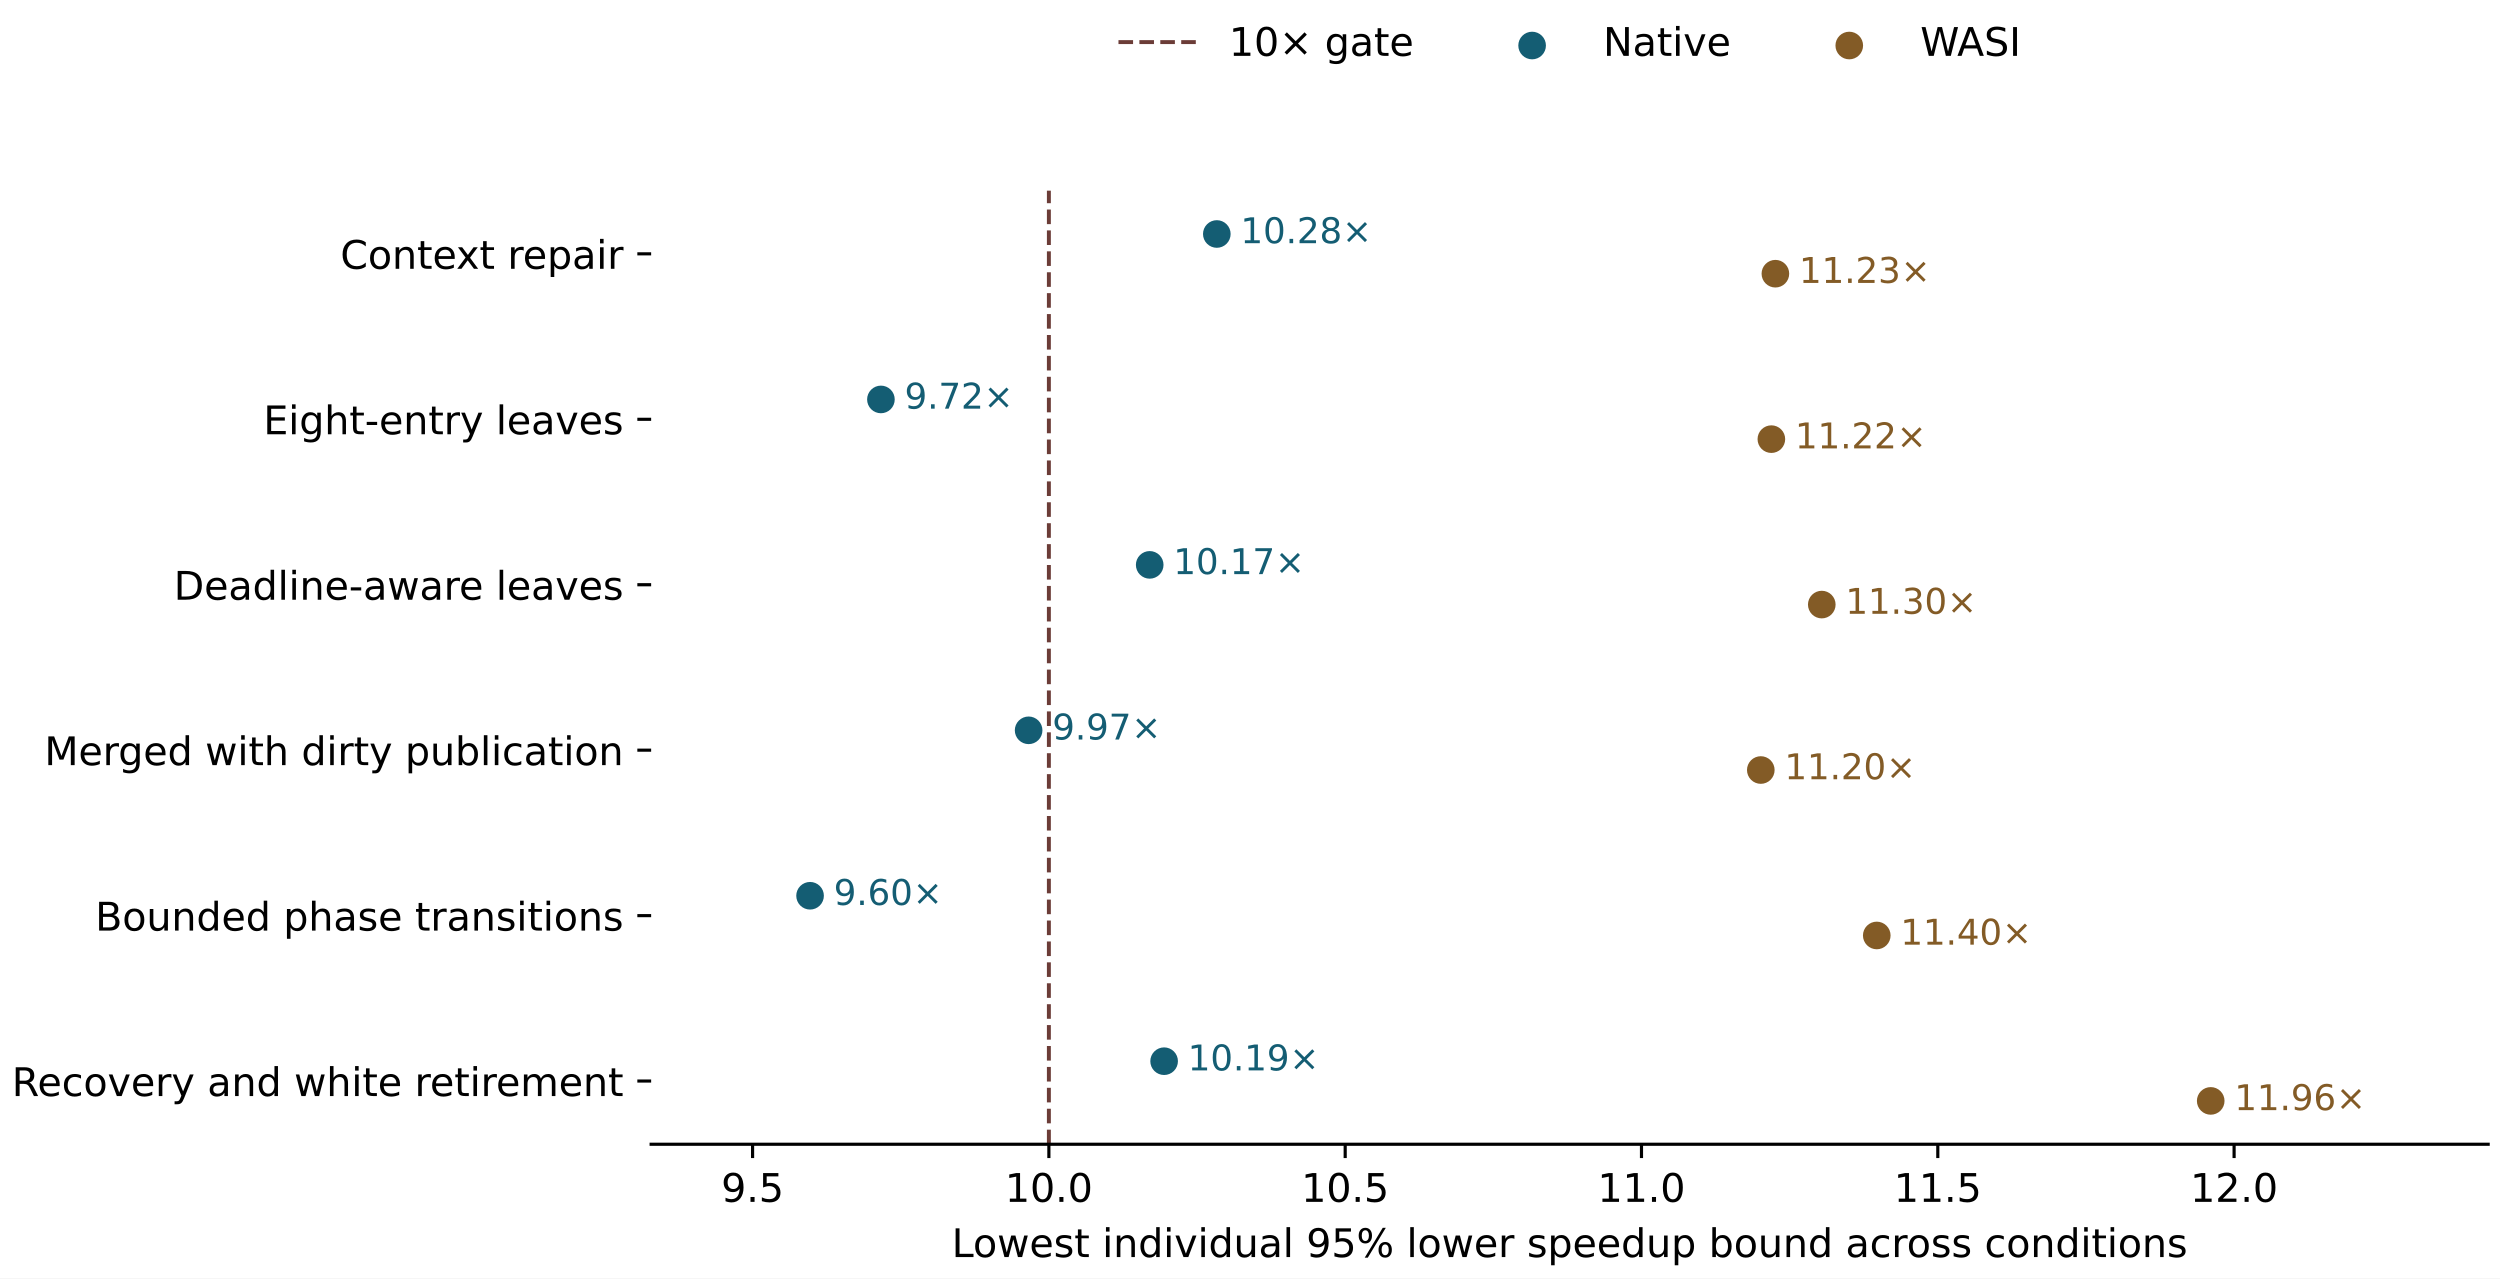
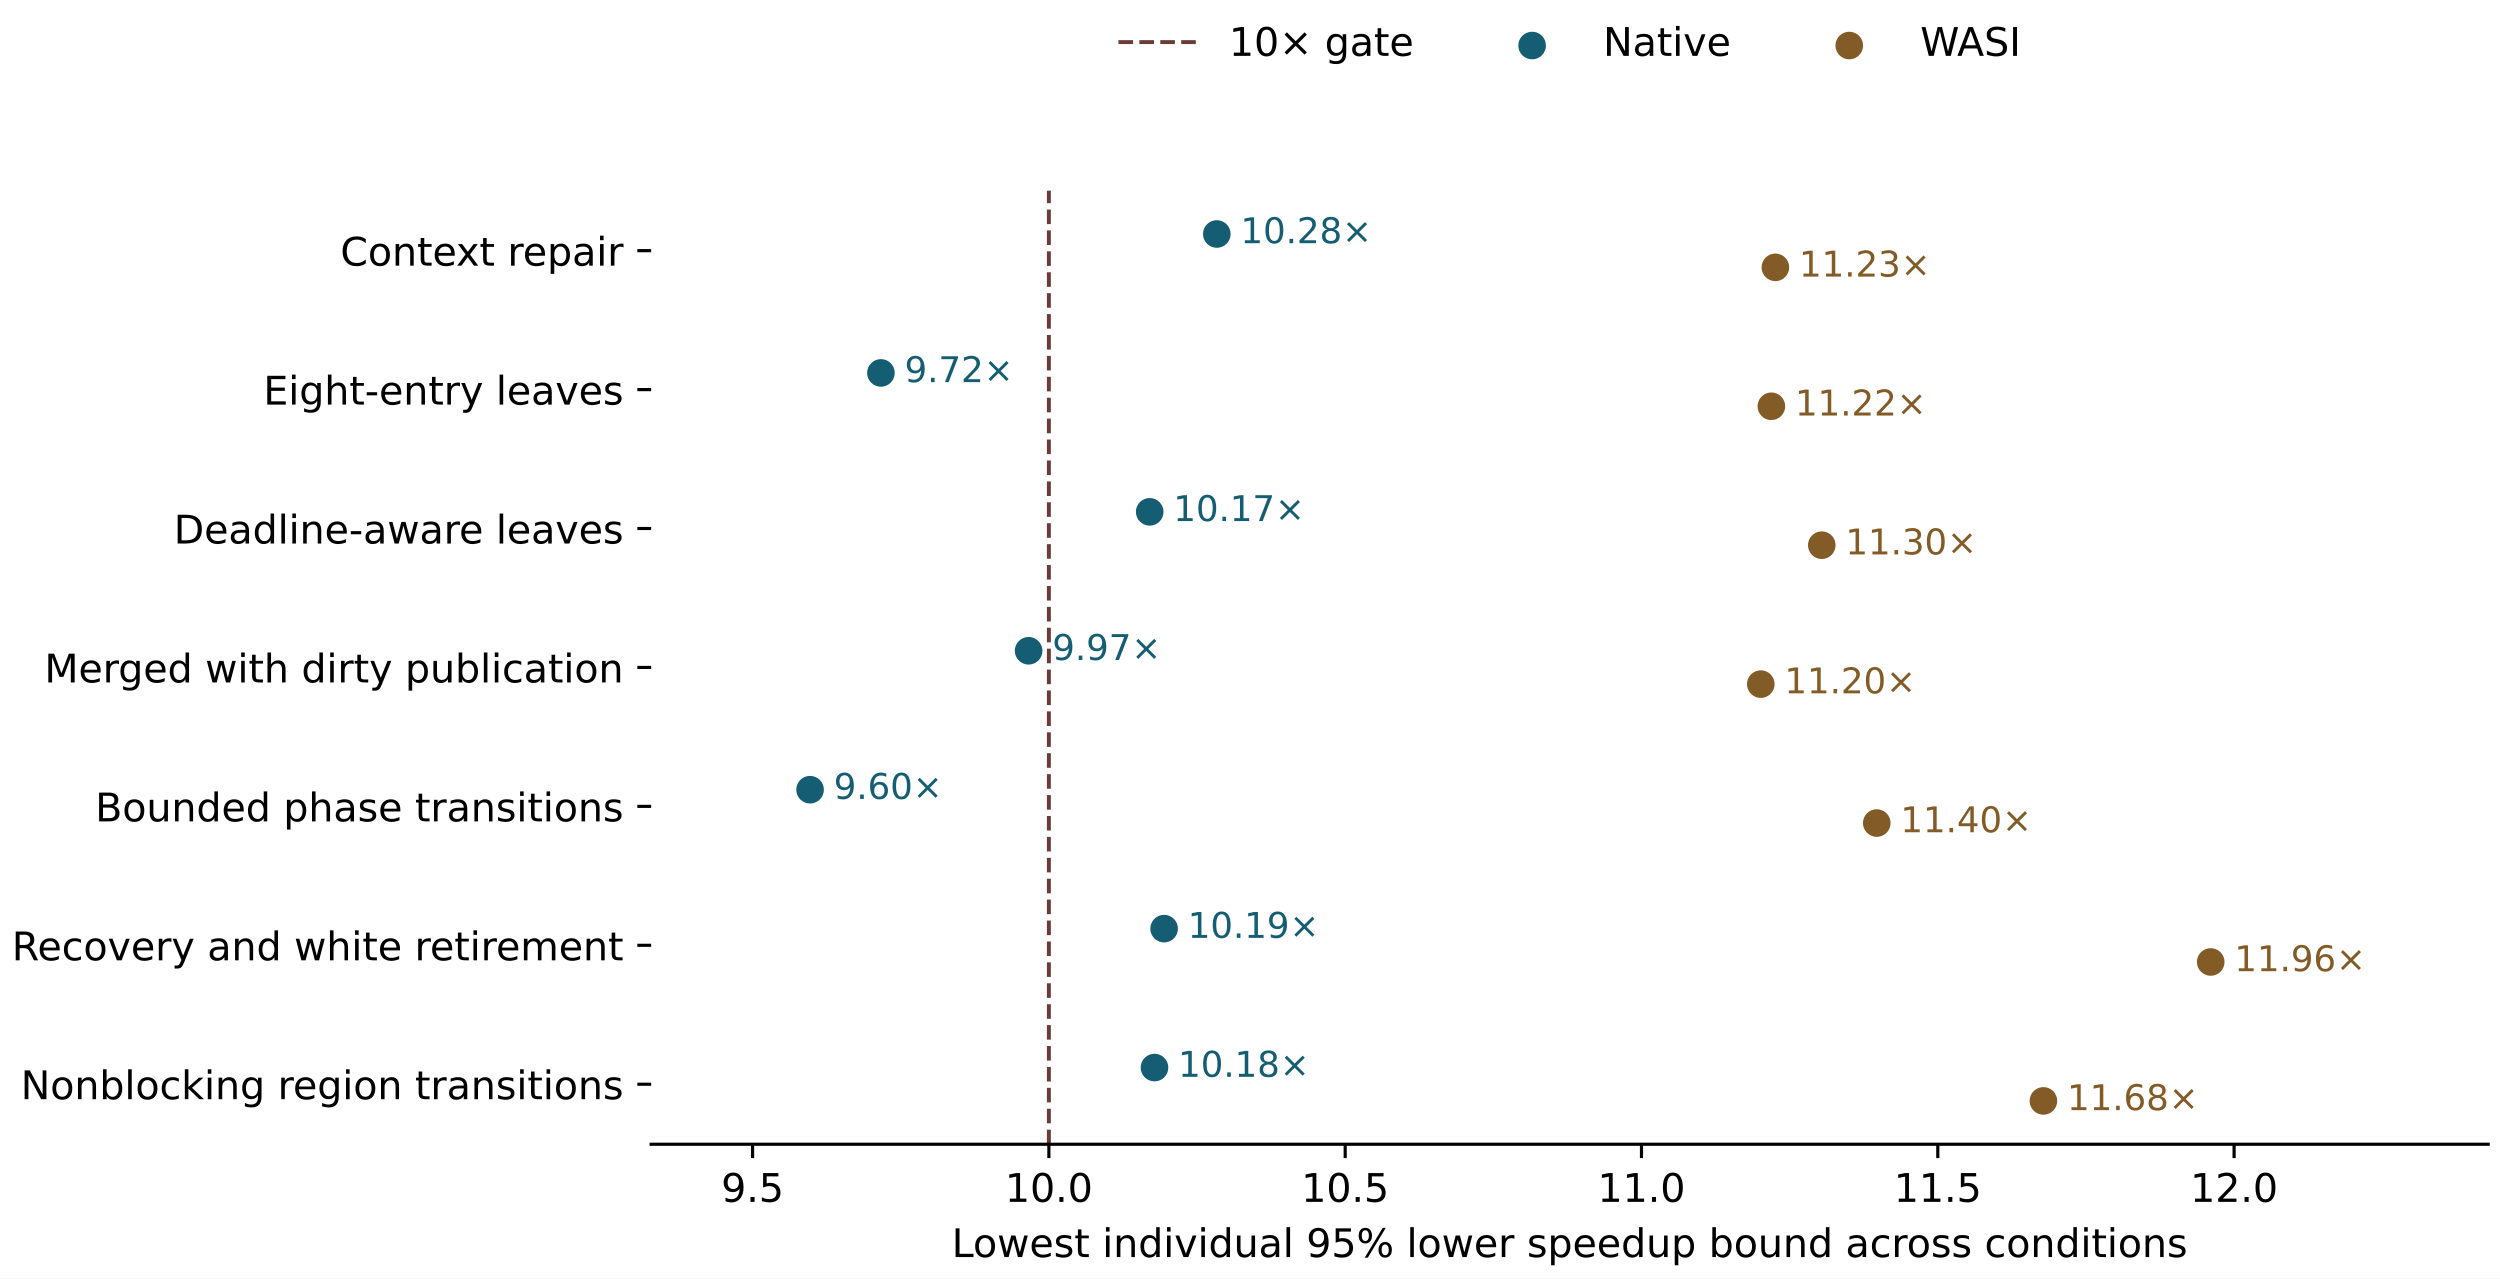
<svg xmlns="http://www.w3.org/2000/svg" xmlns:xlink="http://www.w3.org/1999/xlink" width="633.6pt" height="324pt" viewBox="0 0 633.6 324" version="1.1">
  <defs>
    <style type="text/css">*{stroke-linejoin: round; stroke-linecap: butt}</style>
  </defs>
  <g id="figure_1">
    <g id="patch_1">
      <path d="M 0 324 L 633.6 324 L 633.6 0 L 0 0 z " style="fill: #ffffff" />
    </g>
    <g id="axes_1">
      <g id="patch_2">
        <path d="M 165.025 289.999 L 630.6 289.999 L 630.6 48.318 L 165.025 48.318 z " style="fill: #ffffff" />
      </g>
      <g id="PathCollection_1">
        <defs>
          <path id="me51bcdf93c" d="M 0 3 C 0.796 3 1.559 2.684 2.121 2.121 C 2.684 1.559 3 0.796 3 0 C 3 -0.796 2.684 -1.559 2.121 -2.121 C 1.559 -2.684 0.796 -3 0 -3 C -0.796 -3 -1.559 -2.684 -2.121 -2.121 C -2.684 -1.559 -3 -0.796 -3 0 C -3 0.796 -2.684 1.559 -2.121 2.121 C -1.559 2.684 -0.796 3 0 3 z " style="stroke: #145d73" />
        </defs>
        <g clip-path="url(#pe9ab08fcf7)">
          <use xlink:href="#me51bcdf93c" x="308.39" y="59.303" style="fill: #145d73; stroke: #145d73" />
-           <use xlink:href="#me51bcdf93c" x="223.26" y="101.233" style="fill: #145d73; stroke: #145d73" />
-           <use xlink:href="#me51bcdf93c" x="291.381" y="143.162" style="fill: #145d73; stroke: #145d73" />
-           <use xlink:href="#me51bcdf93c" x="260.694" y="185.092" style="fill: #145d73; stroke: #145d73" />
-           <use xlink:href="#me51bcdf93c" x="205.303" y="227.021" style="fill: #145d73; stroke: #145d73" />
-           <use xlink:href="#me51bcdf93c" x="295.035" y="268.95" style="fill: #145d73; stroke: #145d73" />
+           <use xlink:href="#me51bcdf93c" x="223.26" y="94.513" style="fill: #145d73; stroke: #145d73" />
+           <use xlink:href="#me51bcdf93c" x="291.381" y="129.723" style="fill: #145d73; stroke: #145d73" />
+           <use xlink:href="#me51bcdf93c" x="260.694" y="164.933" style="fill: #145d73; stroke: #145d73" />
+           <use xlink:href="#me51bcdf93c" x="205.303" y="200.143" style="fill: #145d73; stroke: #145d73" />
+           <use xlink:href="#me51bcdf93c" x="295.035" y="235.353" style="fill: #145d73; stroke: #145d73" />
+           <use xlink:href="#me51bcdf93c" x="292.594" y="270.563" style="fill: #145d73; stroke: #145d73" />
        </g>
      </g>
      <g id="PathCollection_2">
        <defs>
          <path id="md4eb893db7" d="M 0 3 C 0.796 3 1.559 2.684 2.121 2.121 C 2.684 1.559 3 0.796 3 0 C 3 -0.796 2.684 -1.559 2.121 -2.121 C 1.559 -2.684 0.796 -3 0 -3 C -0.796 -3 -1.559 -2.684 -2.121 -2.121 C -2.684 -1.559 -3 -0.796 -3 0 C -3 0.796 -2.684 1.559 -2.121 2.121 C -1.559 2.684 -0.796 3 0 3 z " style="stroke: #835b26" />
        </defs>
        <g clip-path="url(#pe9ab08fcf7)">
-           <use xlink:href="#md4eb893db7" x="449.955" y="69.366" style="fill: #835b26; stroke: #835b26" />
-           <use xlink:href="#md4eb893db7" x="448.935" y="111.296" style="fill: #835b26; stroke: #835b26" />
-           <use xlink:href="#md4eb893db7" x="461.712" y="153.225" style="fill: #835b26; stroke: #835b26" />
-           <use xlink:href="#md4eb893db7" x="446.257" y="195.155" style="fill: #835b26; stroke: #835b26" />
-           <use xlink:href="#md4eb893db7" x="475.647" y="237.084" style="fill: #835b26; stroke: #835b26" />
-           <use xlink:href="#md4eb893db7" x="560.284" y="279.013" style="fill: #835b26; stroke: #835b26" />
+           <use xlink:href="#md4eb893db7" x="449.955" y="67.754" style="fill: #835b26; stroke: #835b26" />
+           <use xlink:href="#md4eb893db7" x="448.935" y="102.964" style="fill: #835b26; stroke: #835b26" />
+           <use xlink:href="#md4eb893db7" x="461.712" y="138.174" style="fill: #835b26; stroke: #835b26" />
+           <use xlink:href="#md4eb893db7" x="446.257" y="173.384" style="fill: #835b26; stroke: #835b26" />
+           <use xlink:href="#md4eb893db7" x="475.647" y="208.594" style="fill: #835b26; stroke: #835b26" />
+           <use xlink:href="#md4eb893db7" x="560.284" y="243.804" style="fill: #835b26; stroke: #835b26" />
+           <use xlink:href="#md4eb893db7" x="517.882" y="279.013" style="fill: #835b26; stroke: #835b26" />
        </g>
      </g>
      <g id="matplotlib.axis_1">
        <g id="xtick_1">
          <g id="line2d_1">
            <defs>
              <path id="m385cc2594d" d="M 0 0 L 0 3.5 " style="stroke: #000000; stroke-width: 0.8" />
            </defs>
            <g>
              <use xlink:href="#m385cc2594d" x="190.733" y="289.999" style="stroke: #000000; stroke-width: 0.8" />
            </g>
          </g>
          <g id="text_1">
            <text style="font-size: 10px; font-family: 'DejaVu Sans', 'Bitstream Vera Sans', 'Computer Modern Sans Serif', 'Lucida Grande', 'Verdana', 'Geneva', 'Lucid', 'Arial', 'Helvetica', 'Avant Garde', sans-serif; text-anchor: middle" x="190.733" y="304.597" transform="rotate(-0 190.7328 304.5966)">9.5</text>
          </g>
        </g>
        <g id="xtick_2">
          <g id="line2d_2">
            <g>
              <use xlink:href="#m385cc2594d" x="265.828" y="289.999" style="stroke: #000000; stroke-width: 0.8" />
            </g>
          </g>
          <g id="text_2">
            <text style="font-size: 10px; font-family: 'DejaVu Sans', 'Bitstream Vera Sans', 'Computer Modern Sans Serif', 'Lucida Grande', 'Verdana', 'Geneva', 'Lucid', 'Arial', 'Helvetica', 'Avant Garde', sans-serif; text-anchor: middle" x="265.828" y="304.597" transform="rotate(-0 265.8283 304.5966)">10.0</text>
          </g>
        </g>
        <g id="xtick_3">
          <g id="line2d_3">
            <g>
              <use xlink:href="#m385cc2594d" x="340.924" y="289.999" style="stroke: #000000; stroke-width: 0.8" />
            </g>
          </g>
          <g id="text_3">
            <text style="font-size: 10px; font-family: 'DejaVu Sans', 'Bitstream Vera Sans', 'Computer Modern Sans Serif', 'Lucida Grande', 'Verdana', 'Geneva', 'Lucid', 'Arial', 'Helvetica', 'Avant Garde', sans-serif; text-anchor: middle" x="340.924" y="304.597" transform="rotate(-0 340.9238 304.5966)">10.5</text>
          </g>
        </g>
        <g id="xtick_4">
          <g id="line2d_4">
            <g>
              <use xlink:href="#m385cc2594d" x="416.019" y="289.999" style="stroke: #000000; stroke-width: 0.8" />
            </g>
          </g>
          <g id="text_4">
            <text style="font-size: 10px; font-family: 'DejaVu Sans', 'Bitstream Vera Sans', 'Computer Modern Sans Serif', 'Lucida Grande', 'Verdana', 'Geneva', 'Lucid', 'Arial', 'Helvetica', 'Avant Garde', sans-serif; text-anchor: middle" x="416.019" y="304.597" transform="rotate(-0 416.0193 304.5966)">11.0</text>
          </g>
        </g>
        <g id="xtick_5">
          <g id="line2d_5">
            <g>
              <use xlink:href="#m385cc2594d" x="491.115" y="289.999" style="stroke: #000000; stroke-width: 0.8" />
            </g>
          </g>
          <g id="text_5">
            <text style="font-size: 10px; font-family: 'DejaVu Sans', 'Bitstream Vera Sans', 'Computer Modern Sans Serif', 'Lucida Grande', 'Verdana', 'Geneva', 'Lucid', 'Arial', 'Helvetica', 'Avant Garde', sans-serif; text-anchor: middle" x="491.115" y="304.597" transform="rotate(-0 491.1148 304.5966)">11.5</text>
          </g>
        </g>
        <g id="xtick_6">
          <g id="line2d_6">
            <g>
              <use xlink:href="#m385cc2594d" x="566.21" y="289.999" style="stroke: #000000; stroke-width: 0.8" />
            </g>
          </g>
          <g id="text_6">
            <text style="font-size: 10px; font-family: 'DejaVu Sans', 'Bitstream Vera Sans', 'Computer Modern Sans Serif', 'Lucida Grande', 'Verdana', 'Geneva', 'Lucid', 'Arial', 'Helvetica', 'Avant Garde', sans-serif; text-anchor: middle" x="566.21" y="304.597" transform="rotate(-0 566.2103 304.5966)">12.0</text>
          </g>
        </g>
        <g id="text_7">
          <text style="font-size: 10px; font-family: 'DejaVu Sans', 'Bitstream Vera Sans', 'Computer Modern Sans Serif', 'Lucida Grande', 'Verdana', 'Geneva', 'Lucid', 'Arial', 'Helvetica', 'Avant Garde', sans-serif; text-anchor: middle" x="397.812" y="318.597" transform="rotate(-0 397.8125 318.5974)">Lowest individual 95% lower speedup bound across conditions</text>
        </g>
      </g>
      <g id="matplotlib.axis_2">
        <g id="ytick_1">
          <g id="line2d_7">
            <defs>
              <path id="m2236a40442" d="M 0 0 L -3.5 0 " style="stroke: #000000; stroke-width: 0.8" />
            </defs>
            <g>
-               <use xlink:href="#m2236a40442" x="165.025" y="64.335" style="stroke: #000000; stroke-width: 0.8" />
+               <use xlink:href="#m2236a40442" x="165.025" y="63.529" style="stroke: #000000; stroke-width: 0.8" />
            </g>
          </g>
          <g id="text_8">
-             <text style="font-size: 10px; font-family: 'DejaVu Sans', 'Bitstream Vera Sans', 'Computer Modern Sans Serif', 'Lucida Grande', 'Verdana', 'Geneva', 'Lucid', 'Arial', 'Helvetica', 'Avant Garde', sans-serif; text-anchor: end" x="158.025" y="68.134" transform="rotate(-0 158.0252 68.13416)">Context repair</text>
+             <text style="font-size: 10px; font-family: 'DejaVu Sans', 'Bitstream Vera Sans', 'Computer Modern Sans Serif', 'Lucida Grande', 'Verdana', 'Geneva', 'Lucid', 'Arial', 'Helvetica', 'Avant Garde', sans-serif; text-anchor: end" x="158.025" y="67.328" transform="rotate(-0 158.0252 67.32782)">Context repair</text>
          </g>
        </g>
        <g id="ytick_2">
          <g id="line2d_8">
            <g>
-               <use xlink:href="#m2236a40442" x="165.025" y="106.264" style="stroke: #000000; stroke-width: 0.8" />
+               <use xlink:href="#m2236a40442" x="165.025" y="98.739" style="stroke: #000000; stroke-width: 0.8" />
            </g>
          </g>
          <g id="text_9">
-             <text style="font-size: 10px; font-family: 'DejaVu Sans', 'Bitstream Vera Sans', 'Computer Modern Sans Serif', 'Lucida Grande', 'Verdana', 'Geneva', 'Lucid', 'Arial', 'Helvetica', 'Avant Garde', sans-serif; text-anchor: end" x="158.025" y="110.064" transform="rotate(-0 158.0252 110.0636)">Eight-entry leaves</text>
+             <text style="font-size: 10px; font-family: 'DejaVu Sans', 'Bitstream Vera Sans', 'Computer Modern Sans Serif', 'Lucida Grande', 'Verdana', 'Geneva', 'Lucid', 'Arial', 'Helvetica', 'Avant Garde', sans-serif; text-anchor: end" x="158.025" y="102.538" transform="rotate(-0 158.0252 102.5378)">Eight-entry leaves</text>
          </g>
        </g>
        <g id="ytick_3">
          <g id="line2d_9">
            <g>
-               <use xlink:href="#m2236a40442" x="165.025" y="148.194" style="stroke: #000000; stroke-width: 0.8" />
+               <use xlink:href="#m2236a40442" x="165.025" y="133.948" style="stroke: #000000; stroke-width: 0.8" />
            </g>
          </g>
          <g id="text_10">
-             <text style="font-size: 10px; font-family: 'DejaVu Sans', 'Bitstream Vera Sans', 'Computer Modern Sans Serif', 'Lucida Grande', 'Verdana', 'Geneva', 'Lucid', 'Arial', 'Helvetica', 'Avant Garde', sans-serif; text-anchor: end" x="158.025" y="151.993" transform="rotate(-0 158.0252 151.993)">Deadline-aware leaves</text>
+             <text style="font-size: 10px; font-family: 'DejaVu Sans', 'Bitstream Vera Sans', 'Computer Modern Sans Serif', 'Lucida Grande', 'Verdana', 'Geneva', 'Lucid', 'Arial', 'Helvetica', 'Avant Garde', sans-serif; text-anchor: end" x="158.025" y="137.748" transform="rotate(-0 158.0252 137.7477)">Deadline-aware leaves</text>
          </g>
        </g>
        <g id="ytick_4">
          <g id="line2d_10">
            <g>
-               <use xlink:href="#m2236a40442" x="165.025" y="190.123" style="stroke: #000000; stroke-width: 0.8" />
+               <use xlink:href="#m2236a40442" x="165.025" y="169.158" style="stroke: #000000; stroke-width: 0.8" />
            </g>
          </g>
          <g id="text_11">
-             <text style="font-size: 10px; font-family: 'DejaVu Sans', 'Bitstream Vera Sans', 'Computer Modern Sans Serif', 'Lucida Grande', 'Verdana', 'Geneva', 'Lucid', 'Arial', 'Helvetica', 'Avant Garde', sans-serif; text-anchor: end" x="158.025" y="193.922" transform="rotate(-0 158.0252 193.9224)">Merged with dirty publication</text>
+             <text style="font-size: 10px; font-family: 'DejaVu Sans', 'Bitstream Vera Sans', 'Computer Modern Sans Serif', 'Lucida Grande', 'Verdana', 'Geneva', 'Lucid', 'Arial', 'Helvetica', 'Avant Garde', sans-serif; text-anchor: end" x="158.025" y="172.958" transform="rotate(-0 158.0252 172.9577)">Merged with dirty publication</text>
          </g>
        </g>
        <g id="ytick_5">
          <g id="line2d_11">
            <g>
-               <use xlink:href="#m2236a40442" x="165.025" y="232.053" style="stroke: #000000; stroke-width: 0.8" />
+               <use xlink:href="#m2236a40442" x="165.025" y="204.368" style="stroke: #000000; stroke-width: 0.8" />
            </g>
          </g>
          <g id="text_12">
-             <text style="font-size: 10px; font-family: 'DejaVu Sans', 'Bitstream Vera Sans', 'Computer Modern Sans Serif', 'Lucida Grande', 'Verdana', 'Geneva', 'Lucid', 'Arial', 'Helvetica', 'Avant Garde', sans-serif; text-anchor: end" x="158.025" y="235.852" transform="rotate(-0 158.0252 235.8518)">Bounded phase transitions</text>
+             <text style="font-size: 10px; font-family: 'DejaVu Sans', 'Bitstream Vera Sans', 'Computer Modern Sans Serif', 'Lucida Grande', 'Verdana', 'Geneva', 'Lucid', 'Arial', 'Helvetica', 'Avant Garde', sans-serif; text-anchor: end" x="158.025" y="208.168" transform="rotate(-0 158.0252 208.1676)">Bounded phase transitions</text>
          </g>
        </g>
        <g id="ytick_6">
          <g id="line2d_12">
            <g>
-               <use xlink:href="#m2236a40442" x="165.025" y="273.982" style="stroke: #000000; stroke-width: 0.8" />
+               <use xlink:href="#m2236a40442" x="165.025" y="239.578" style="stroke: #000000; stroke-width: 0.8" />
            </g>
          </g>
          <g id="text_13">
-             <text style="font-size: 10px; font-family: 'DejaVu Sans', 'Bitstream Vera Sans', 'Computer Modern Sans Serif', 'Lucida Grande', 'Verdana', 'Geneva', 'Lucid', 'Arial', 'Helvetica', 'Avant Garde', sans-serif; text-anchor: end" x="158.025" y="277.781" transform="rotate(-0 158.0252 277.7812)">Recovery and white retirement</text>
-           </g>
-         </g>
-       </g>
-       <g id="line2d_13">
+             <text style="font-size: 10px; font-family: 'DejaVu Sans', 'Bitstream Vera Sans', 'Computer Modern Sans Serif', 'Lucida Grande', 'Verdana', 'Geneva', 'Lucid', 'Arial', 'Helvetica', 'Avant Garde', sans-serif; text-anchor: end" x="158.025" y="243.378" transform="rotate(-0 158.0252 243.3776)">Recovery and white retirement</text>
+           </g>
+         </g>
+         <g id="ytick_7">
+           <g id="line2d_13">
+             <g>
+               <use xlink:href="#m2236a40442" x="165.025" y="274.788" style="stroke: #000000; stroke-width: 0.8" />
+             </g>
+           </g>
+           <g id="text_14">
+             <text style="font-size: 10px; font-family: 'DejaVu Sans', 'Bitstream Vera Sans', 'Computer Modern Sans Serif', 'Lucida Grande', 'Verdana', 'Geneva', 'Lucid', 'Arial', 'Helvetica', 'Avant Garde', sans-serif; text-anchor: end" x="158.025" y="278.588" transform="rotate(-0 158.0252 278.5875)">Nonblocking region transitions</text>
+           </g>
+         </g>
+       </g>
+       <g id="line2d_14">
        <path d="M 265.828 289.999 L 265.828 48.318 " clip-path="url(#pe9ab08fcf7)" style="fill: none; stroke-dasharray: 3.7,1.6; stroke-dashoffset: 0; stroke: #6b3c37" />
      </g>
      <g id="patch_3">
        <path d="M 165.025 289.999 L 630.6 289.999 " style="fill: none; stroke: #000000; stroke-width: 0.8; stroke-linejoin: miter; stroke-linecap: square" />
      </g>
-       <g id="text_14">
+       <g id="text_15">
        <text style="font-size: 9px; font-family: 'DejaVu Sans', 'Bitstream Vera Sans', 'Computer Modern Sans Serif', 'Lucida Grande', 'Verdana', 'Geneva', 'Lucid', 'Arial', 'Helvetica', 'Avant Garde', sans-serif; text-anchor: start; fill: #145d73" x="314.39" y="61.641" transform="rotate(-0 314.3898 61.6413)">10.28×</text>
      </g>
-       <g id="text_15">
-         <text style="font-size: 9px; font-family: 'DejaVu Sans', 'Bitstream Vera Sans', 'Computer Modern Sans Serif', 'Lucida Grande', 'Verdana', 'Geneva', 'Lucid', 'Arial', 'Helvetica', 'Avant Garde', sans-serif; text-anchor: start; fill: #145d73" x="229.26" y="103.571" transform="rotate(-0 229.2602 103.5707)">9.72×</text>
-       </g>
      <g id="text_16">
-         <text style="font-size: 9px; font-family: 'DejaVu Sans', 'Bitstream Vera Sans', 'Computer Modern Sans Serif', 'Lucida Grande', 'Verdana', 'Geneva', 'Lucid', 'Arial', 'Helvetica', 'Avant Garde', sans-serif; text-anchor: start; fill: #145d73" x="297.381" y="145.5" transform="rotate(-0 297.3809 145.5001)">10.17×</text>
+         <text style="font-size: 9px; font-family: 'DejaVu Sans', 'Bitstream Vera Sans', 'Computer Modern Sans Serif', 'Lucida Grande', 'Verdana', 'Geneva', 'Lucid', 'Arial', 'Helvetica', 'Avant Garde', sans-serif; text-anchor: start; fill: #145d73" x="229.26" y="96.851" transform="rotate(-0 229.2602 96.85125)">9.72×</text>
      </g>
      <g id="text_17">
-         <text style="font-size: 9px; font-family: 'DejaVu Sans', 'Bitstream Vera Sans', 'Computer Modern Sans Serif', 'Lucida Grande', 'Verdana', 'Geneva', 'Lucid', 'Arial', 'Helvetica', 'Avant Garde', sans-serif; text-anchor: start; fill: #145d73" x="266.694" y="187.43" transform="rotate(-0 266.6941 187.4295)">9.97×</text>
+         <text style="font-size: 9px; font-family: 'DejaVu Sans', 'Bitstream Vera Sans', 'Computer Modern Sans Serif', 'Lucida Grande', 'Verdana', 'Geneva', 'Lucid', 'Arial', 'Helvetica', 'Avant Garde', sans-serif; text-anchor: start; fill: #145d73" x="297.381" y="132.061" transform="rotate(-0 297.3809 132.0612)">10.17×</text>
      </g>
      <g id="text_18">
-         <text style="font-size: 9px; font-family: 'DejaVu Sans', 'Bitstream Vera Sans', 'Computer Modern Sans Serif', 'Lucida Grande', 'Verdana', 'Geneva', 'Lucid', 'Arial', 'Helvetica', 'Avant Garde', sans-serif; text-anchor: start; fill: #145d73" x="211.303" y="229.359" transform="rotate(-0 211.3029 229.3589)">9.60×</text>
+         <text style="font-size: 9px; font-family: 'DejaVu Sans', 'Bitstream Vera Sans', 'Computer Modern Sans Serif', 'Lucida Grande', 'Verdana', 'Geneva', 'Lucid', 'Arial', 'Helvetica', 'Avant Garde', sans-serif; text-anchor: start; fill: #145d73" x="266.694" y="167.271" transform="rotate(-0 266.6941 167.2711)">9.97×</text>
      </g>
      <g id="text_19">
-         <text style="font-size: 9px; font-family: 'DejaVu Sans', 'Bitstream Vera Sans', 'Computer Modern Sans Serif', 'Lucida Grande', 'Verdana', 'Geneva', 'Lucid', 'Arial', 'Helvetica', 'Avant Garde', sans-serif; text-anchor: start; fill: #145d73" x="301.035" y="271.288" transform="rotate(-0 301.0353 271.2883)">10.19×</text>
+         <text style="font-size: 9px; font-family: 'DejaVu Sans', 'Bitstream Vera Sans', 'Computer Modern Sans Serif', 'Lucida Grande', 'Verdana', 'Geneva', 'Lucid', 'Arial', 'Helvetica', 'Avant Garde', sans-serif; text-anchor: start; fill: #145d73" x="211.303" y="202.481" transform="rotate(-0 211.3029 202.4811)">9.60×</text>
      </g>
      <g id="text_20">
-         <text style="font-size: 9px; font-family: 'DejaVu Sans', 'Bitstream Vera Sans', 'Computer Modern Sans Serif', 'Lucida Grande', 'Verdana', 'Geneva', 'Lucid', 'Arial', 'Helvetica', 'Avant Garde', sans-serif; text-anchor: start; fill: #835b26" x="455.955" y="71.704" transform="rotate(-0 455.9547 71.70436)">11.23×</text>
+         <text style="font-size: 9px; font-family: 'DejaVu Sans', 'Bitstream Vera Sans', 'Computer Modern Sans Serif', 'Lucida Grande', 'Verdana', 'Geneva', 'Lucid', 'Arial', 'Helvetica', 'Avant Garde', sans-serif; text-anchor: start; fill: #145d73" x="301.035" y="237.691" transform="rotate(-0 301.0353 237.691)">10.19×</text>
      </g>
      <g id="text_21">
-         <text style="font-size: 9px; font-family: 'DejaVu Sans', 'Bitstream Vera Sans', 'Computer Modern Sans Serif', 'Lucida Grande', 'Verdana', 'Geneva', 'Lucid', 'Arial', 'Helvetica', 'Avant Garde', sans-serif; text-anchor: start; fill: #835b26" x="454.935" y="113.634" transform="rotate(-0 454.9351 113.6338)">11.22×</text>
+         <text style="font-size: 9px; font-family: 'DejaVu Sans', 'Bitstream Vera Sans', 'Computer Modern Sans Serif', 'Lucida Grande', 'Verdana', 'Geneva', 'Lucid', 'Arial', 'Helvetica', 'Avant Garde', sans-serif; text-anchor: start; fill: #145d73" x="298.594" y="272.901" transform="rotate(-0 298.5939 272.901)">10.18×</text>
      </g>
      <g id="text_22">
-         <text style="font-size: 9px; font-family: 'DejaVu Sans', 'Bitstream Vera Sans', 'Computer Modern Sans Serif', 'Lucida Grande', 'Verdana', 'Geneva', 'Lucid', 'Arial', 'Helvetica', 'Avant Garde', sans-serif; text-anchor: start; fill: #835b26" x="467.712" y="155.563" transform="rotate(-0 467.7122 155.5632)">11.30×</text>
+         <text style="font-size: 9px; font-family: 'DejaVu Sans', 'Bitstream Vera Sans', 'Computer Modern Sans Serif', 'Lucida Grande', 'Verdana', 'Geneva', 'Lucid', 'Arial', 'Helvetica', 'Avant Garde', sans-serif; text-anchor: start; fill: #835b26" x="455.955" y="70.092" transform="rotate(-0 455.9547 70.09169)">11.23×</text>
      </g>
      <g id="text_23">
-         <text style="font-size: 9px; font-family: 'DejaVu Sans', 'Bitstream Vera Sans', 'Computer Modern Sans Serif', 'Lucida Grande', 'Verdana', 'Geneva', 'Lucid', 'Arial', 'Helvetica', 'Avant Garde', sans-serif; text-anchor: start; fill: #835b26" x="452.257" y="197.493" transform="rotate(-0 452.2566 197.4926)">11.20×</text>
+         <text style="font-size: 9px; font-family: 'DejaVu Sans', 'Bitstream Vera Sans', 'Computer Modern Sans Serif', 'Lucida Grande', 'Verdana', 'Geneva', 'Lucid', 'Arial', 'Helvetica', 'Avant Garde', sans-serif; text-anchor: start; fill: #835b26" x="454.935" y="105.302" transform="rotate(-0 454.9351 105.3016)">11.22×</text>
      </g>
      <g id="text_24">
-         <text style="font-size: 9px; font-family: 'DejaVu Sans', 'Bitstream Vera Sans', 'Computer Modern Sans Serif', 'Lucida Grande', 'Verdana', 'Geneva', 'Lucid', 'Arial', 'Helvetica', 'Avant Garde', sans-serif; text-anchor: start; fill: #835b26" x="481.647" y="239.422" transform="rotate(-0 481.6468 239.422)">11.40×</text>
+         <text style="font-size: 9px; font-family: 'DejaVu Sans', 'Bitstream Vera Sans', 'Computer Modern Sans Serif', 'Lucida Grande', 'Verdana', 'Geneva', 'Lucid', 'Arial', 'Helvetica', 'Avant Garde', sans-serif; text-anchor: start; fill: #835b26" x="467.712" y="140.512" transform="rotate(-0 467.7122 140.5116)">11.30×</text>
      </g>
      <g id="text_25">
-         <text style="font-size: 9px; font-family: 'DejaVu Sans', 'Bitstream Vera Sans', 'Computer Modern Sans Serif', 'Lucida Grande', 'Verdana', 'Geneva', 'Lucid', 'Arial', 'Helvetica', 'Avant Garde', sans-serif; text-anchor: start; fill: #835b26" x="566.284" y="281.351" transform="rotate(-0 566.2839 281.3514)">11.96×</text>
+         <text style="font-size: 9px; font-family: 'DejaVu Sans', 'Bitstream Vera Sans', 'Computer Modern Sans Serif', 'Lucida Grande', 'Verdana', 'Geneva', 'Lucid', 'Arial', 'Helvetica', 'Avant Garde', sans-serif; text-anchor: start; fill: #835b26" x="452.257" y="175.722" transform="rotate(-0 452.2566 175.7215)">11.20×</text>
+       </g>
+       <g id="text_26">
+         <text style="font-size: 9px; font-family: 'DejaVu Sans', 'Bitstream Vera Sans', 'Computer Modern Sans Serif', 'Lucida Grande', 'Verdana', 'Geneva', 'Lucid', 'Arial', 'Helvetica', 'Avant Garde', sans-serif; text-anchor: start; fill: #835b26" x="481.647" y="210.931" transform="rotate(-0 481.6468 210.9315)">11.40×</text>
+       </g>
+       <g id="text_27">
+         <text style="font-size: 9px; font-family: 'DejaVu Sans', 'Bitstream Vera Sans', 'Computer Modern Sans Serif', 'Lucida Grande', 'Verdana', 'Geneva', 'Lucid', 'Arial', 'Helvetica', 'Avant Garde', sans-serif; text-anchor: start; fill: #835b26" x="566.284" y="246.141" transform="rotate(-0 566.2839 246.1414)">11.96×</text>
+       </g>
+       <g id="text_28">
+         <text style="font-size: 9px; font-family: 'DejaVu Sans', 'Bitstream Vera Sans', 'Computer Modern Sans Serif', 'Lucida Grande', 'Verdana', 'Geneva', 'Lucid', 'Arial', 'Helvetica', 'Avant Garde', sans-serif; text-anchor: start; fill: #835b26" x="523.882" y="281.351" transform="rotate(-0 523.8824 281.3514)">11.68×</text>
      </g>
      <g id="legend_1">
-         <g id="line2d_14">
+         <g id="line2d_15">
          <path d="M 283.466 10.663 L 293.466 10.663 L 303.466 10.663 " style="fill: none; stroke-dasharray: 3.7,1.6; stroke-dashoffset: 0; stroke: #6b3c37" />
        </g>
-         <g id="text_26">
+         <g id="text_29">
          <text style="font-size: 10px; font-family: 'DejaVu Sans', 'Bitstream Vera Sans', 'Computer Modern Sans Serif', 'Lucida Grande', 'Verdana', 'Geneva', 'Lucid', 'Arial', 'Helvetica', 'Avant Garde', sans-serif; text-anchor: start" x="311.466" y="14.163" transform="rotate(-0 311.4664 14.16332)">10× gate</text>
        </g>
        <g id="PathCollection_3">
          <g>
            <use xlink:href="#me51bcdf93c" x="388.299" y="11.538" style="fill: #145d73; stroke: #145d73" />
          </g>
        </g>
-         <g id="text_27">
+         <g id="text_30">
          <text style="font-size: 10px; font-family: 'DejaVu Sans', 'Bitstream Vera Sans', 'Computer Modern Sans Serif', 'Lucida Grande', 'Verdana', 'Geneva', 'Lucid', 'Arial', 'Helvetica', 'Avant Garde', sans-serif; text-anchor: start" x="406.299" y="14.163" transform="rotate(-0 406.2992 14.16332)">Native</text>
        </g>
        <g id="PathCollection_4">
          <g>
            <use xlink:href="#md4eb893db7" x="468.679" y="11.538" style="fill: #835b26; stroke: #835b26" />
          </g>
        </g>
-         <g id="text_28">
+         <g id="text_31">
          <text style="font-size: 10px; font-family: 'DejaVu Sans', 'Bitstream Vera Sans', 'Computer Modern Sans Serif', 'Lucida Grande', 'Verdana', 'Geneva', 'Lucid', 'Arial', 'Helvetica', 'Avant Garde', sans-serif; text-anchor: start" x="486.679" y="14.163" transform="rotate(-0 486.6789 14.16332)">WASI</text>
        </g>
      </g>
    </g>
  </g>
  <defs>
    <clipPath id="pe9ab08fcf7">
      <rect x="165.025" y="48.318" width="465.575" height="241.681" />
    </clipPath>
  </defs>
</svg>
